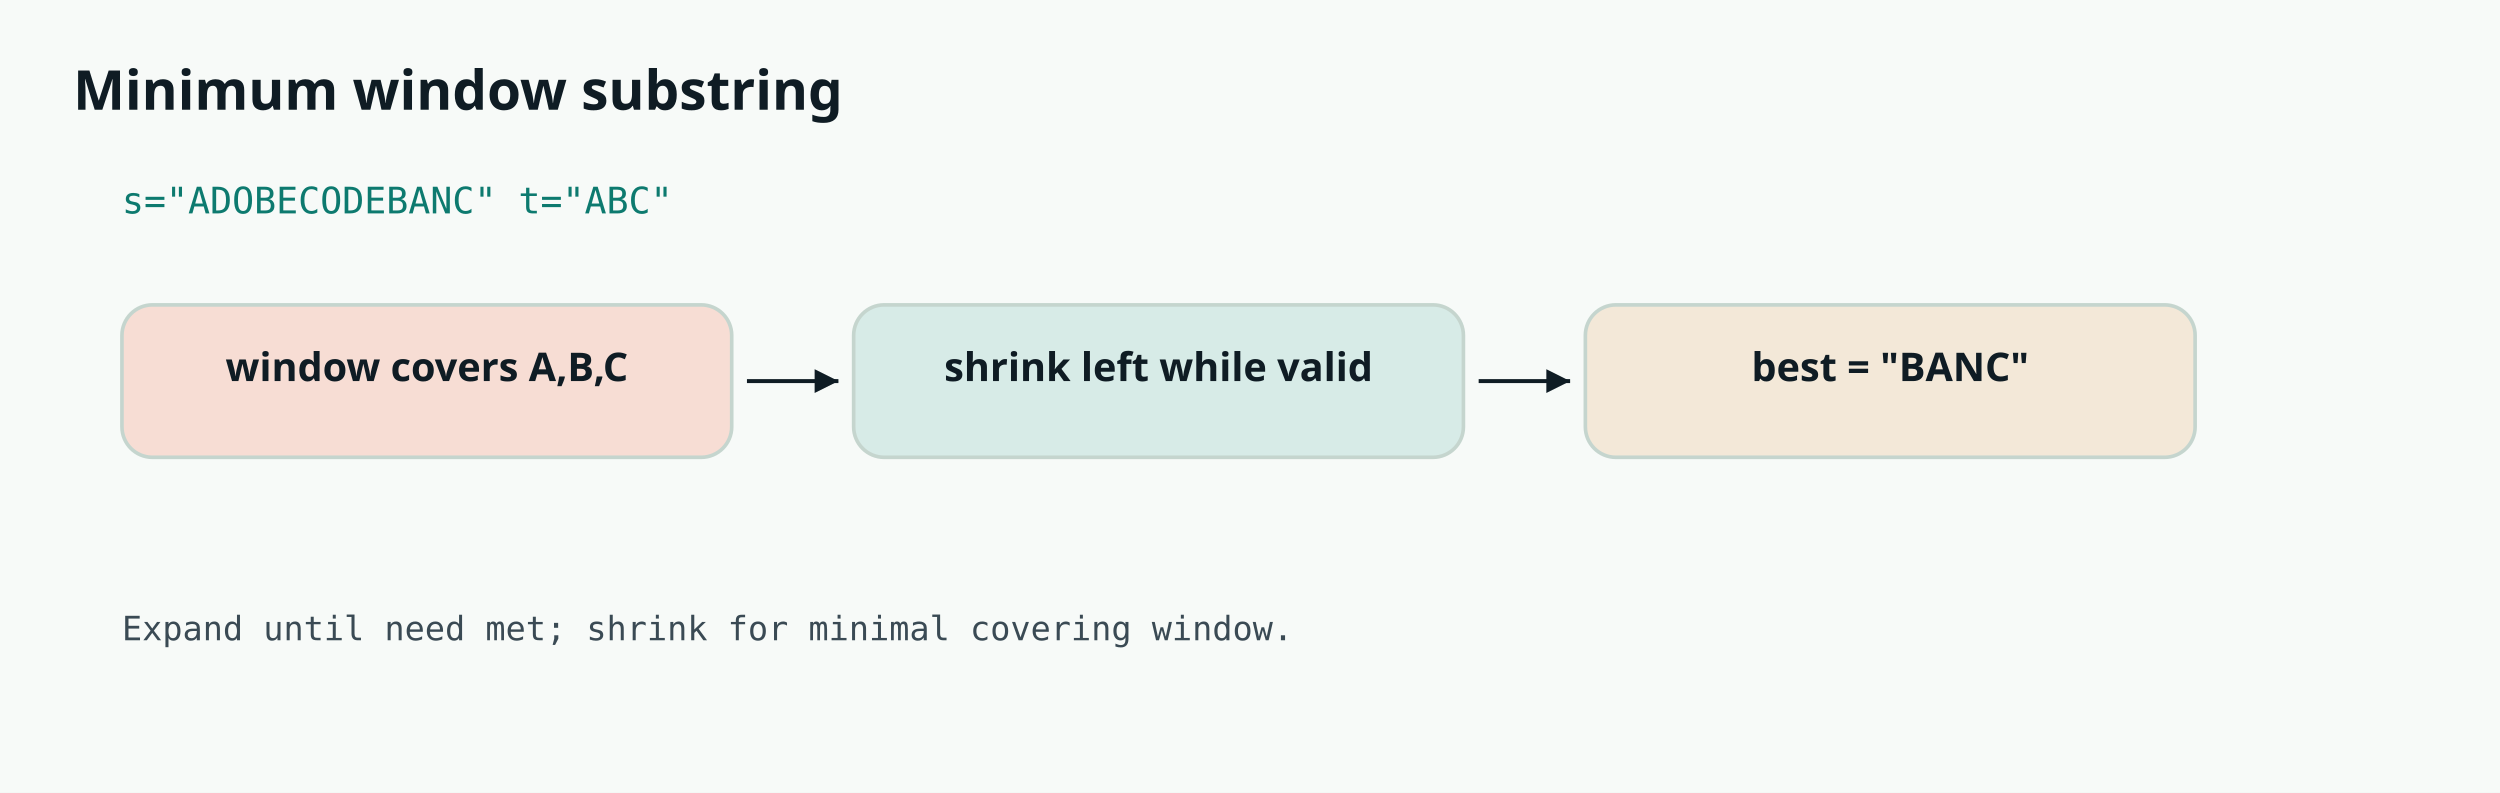
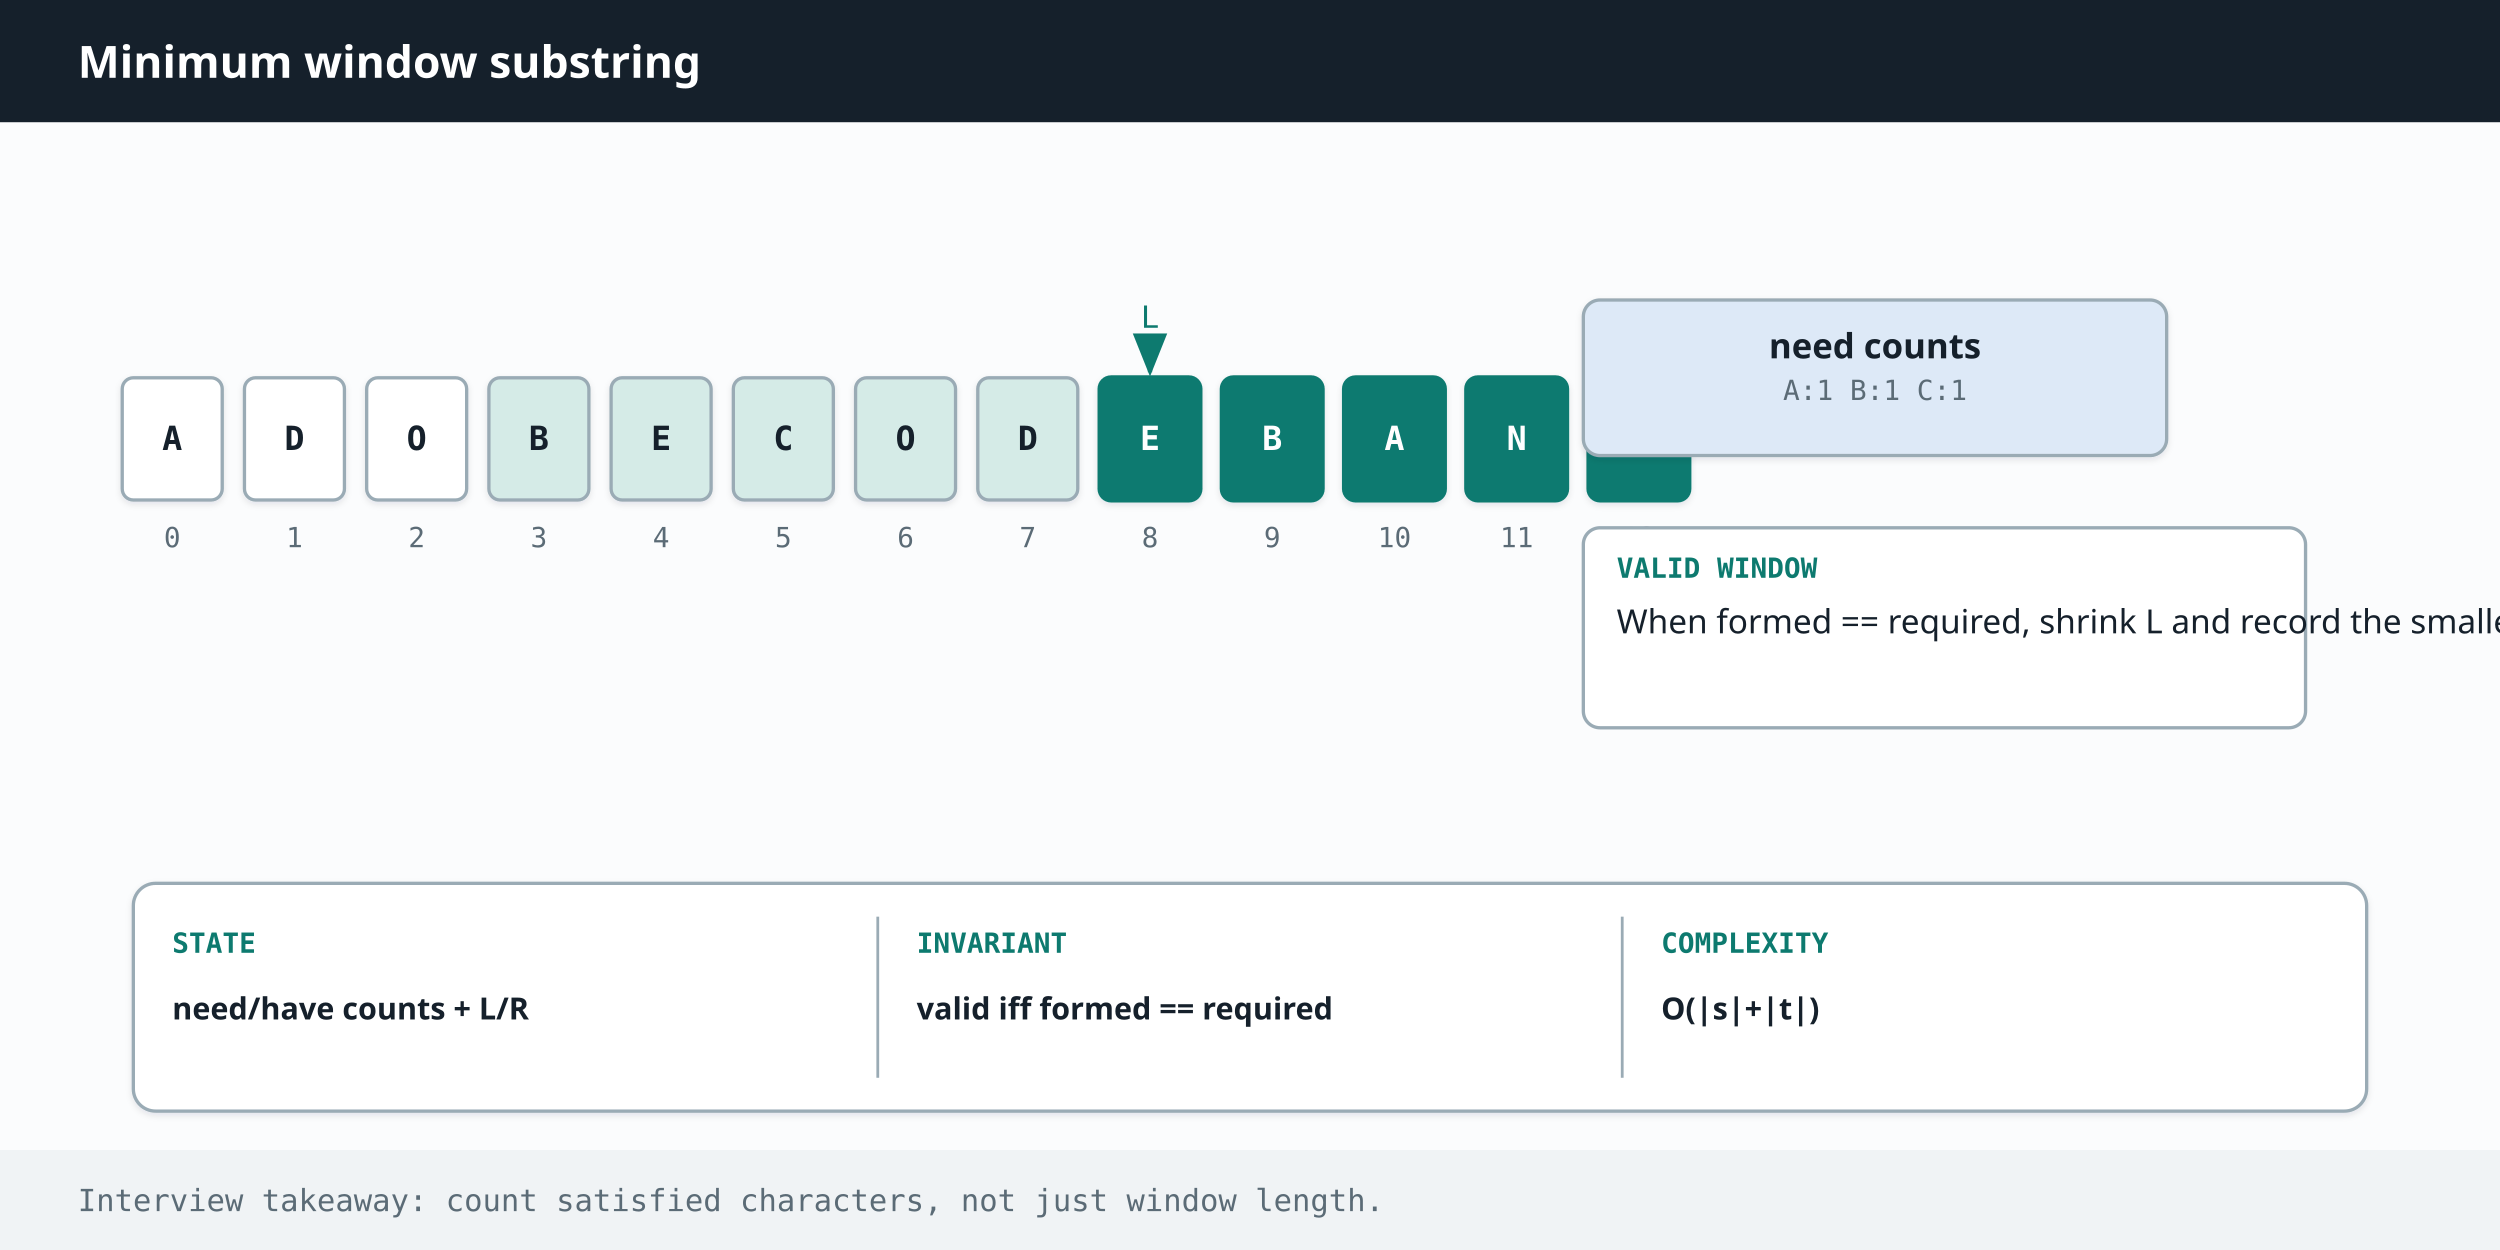
- <svg xmlns="http://www.w3.org/2000/svg" width="820" height="260" viewBox="0 0 820 260" role="img" aria-label="Minimum window substring">
+ <svg xmlns="http://www.w3.org/2000/svg" width="900" height="450" viewBox="0 0 900 450" role="img" aria-label="Minimum window substring">
  <defs>
-     <marker id="arrowhead" markerWidth="8" markerHeight="8" refX="6" refY="3" orient="auto">
-       <path d="M0,0 L6,3 L0,6 Z" fill="#0f1c24" />
+     <marker id="arr-minimum-window-substring" markerWidth="10" markerHeight="8" refX="9" refY="4" orient="auto">
+       <path d="M0,0 L10,4 L0,8 Z" fill="#2c3a45" />
    </marker>
+     <marker id="arr-acc-minimum-window-substring" markerWidth="10" markerHeight="8" refX="9" refY="4" orient="auto">
+       <path d="M0,0 L10,4 L0,8 Z" fill="#0d7a6f" />
+     </marker>
+     <filter id="sh-minimum-window-substring" x="-8%" y="-8%" width="116%" height="124%">
+       <feDropShadow dx="0" dy="1" stdDeviation="1.2" flood-color="#15202b" flood-opacity="0.10" />
+     </filter>
  </defs>
-   <rect width="820" height="260" fill="#f7faf8" />
-   <text x="24" y="36" font-family="Manrope, Segoe UI, sans-serif" font-size="18" font-weight="700" fill="#0f1c24">Minimum window substring</text>
-   <text x="40" y="70" font-family="IBM Plex Mono, ui-monospace, monospace" font-size="12" fill="#0d7a6f">s="ADOBECODEBANC" t="ABC"</text>
-   <rect x="40" y="100" width="200" height="50" rx="10" fill="#f7ddd4" stroke="#c5d5ce" stroke-width="1.2" />
-   <text x="140.0" y="125.0" text-anchor="middle" font-family="Manrope, Segoe UI, sans-serif" font-size="13" font-weight="650" fill="#0f1c24">window covers A,B,C</text>
-   <rect x="280" y="100" width="200" height="50" rx="10" fill="#d7ebe7" stroke="#c5d5ce" stroke-width="1.2" />
-   <text x="380.0" y="125.0" text-anchor="middle" font-family="Manrope, Segoe UI, sans-serif" font-size="13" font-weight="650" fill="#0f1c24">shrink left while valid</text>
-   <rect x="520" y="100" width="200" height="50" rx="10" fill="#f3e8d8" stroke="#c5d5ce" stroke-width="1.2" />
-   <text x="620.0" y="125.0" text-anchor="middle" font-family="Manrope, Segoe UI, sans-serif" font-size="13" font-weight="650" fill="#0f1c24">best = "BANC"</text>
-   <path d="M245 125 H275" stroke="#0f1c24" stroke-width="1.3" marker-end="url(#arrowhead)" />
-   <path d="M485 125 H515" stroke="#0f1c24" stroke-width="1.3" marker-end="url(#arrowhead)" />
-   <text x="40" y="210" font-family="IBM Plex Mono, ui-monospace, monospace" font-size="11" fill="#3a4a54">Expand until need met; shrink for minimal covering window.</text>
+   <rect width="900" height="450" fill="#fbfcfd" />
+   <rect x="0" y="0" width="900" height="44" fill="#15202b" />
+   <text x="28" y="28" font-family="Manrope, 'Segoe UI', system-ui, sans-serif" font-size="16" font-weight="700" fill="#ffffff">Minimum window substring</text>
+   <rect x="44" y="136" width="36" height="44" rx="4" fill="#ffffff" stroke="#9aabb5" stroke-width="1.2" filter="url(#sh-minimum-window-substring)" />
+   <text x="62" y="162" text-anchor="middle" font-family="'IBM Plex Mono', ui-monospace, monospace" font-size="12" font-weight="600" fill="#15202b">A</text>
+   <text x="62" y="197" text-anchor="middle" font-family="'IBM Plex Mono', ui-monospace, monospace" font-size="10" font-weight="500" fill="#5b6b76">0</text>
+   <rect x="88" y="136" width="36" height="44" rx="4" fill="#ffffff" stroke="#9aabb5" stroke-width="1.2" filter="url(#sh-minimum-window-substring)" />
+   <text x="106" y="162" text-anchor="middle" font-family="'IBM Plex Mono', ui-monospace, monospace" font-size="12" font-weight="600" fill="#15202b">D</text>
+   <text x="106" y="197" text-anchor="middle" font-family="'IBM Plex Mono', ui-monospace, monospace" font-size="10" font-weight="500" fill="#5b6b76">1</text>
+   <rect x="132" y="136" width="36" height="44" rx="4" fill="#ffffff" stroke="#9aabb5" stroke-width="1.2" filter="url(#sh-minimum-window-substring)" />
+   <text x="150" y="162" text-anchor="middle" font-family="'IBM Plex Mono', ui-monospace, monospace" font-size="12" font-weight="600" fill="#15202b">O</text>
+   <text x="150" y="197" text-anchor="middle" font-family="'IBM Plex Mono', ui-monospace, monospace" font-size="10" font-weight="500" fill="#5b6b76">2</text>
+   <rect x="176" y="136" width="36" height="44" rx="4" fill="#d5ebe7" stroke="#9aabb5" stroke-width="1.2" filter="url(#sh-minimum-window-substring)" />
+   <text x="194" y="162" text-anchor="middle" font-family="'IBM Plex Mono', ui-monospace, monospace" font-size="12" font-weight="600" fill="#15202b">B</text>
+   <text x="194" y="197" text-anchor="middle" font-family="'IBM Plex Mono', ui-monospace, monospace" font-size="10" font-weight="500" fill="#5b6b76">3</text>
+   <rect x="220" y="136" width="36" height="44" rx="4" fill="#d5ebe7" stroke="#9aabb5" stroke-width="1.2" filter="url(#sh-minimum-window-substring)" />
+   <text x="238" y="162" text-anchor="middle" font-family="'IBM Plex Mono', ui-monospace, monospace" font-size="12" font-weight="600" fill="#15202b">E</text>
+   <text x="238" y="197" text-anchor="middle" font-family="'IBM Plex Mono', ui-monospace, monospace" font-size="10" font-weight="500" fill="#5b6b76">4</text>
+   <rect x="264" y="136" width="36" height="44" rx="4" fill="#d5ebe7" stroke="#9aabb5" stroke-width="1.2" filter="url(#sh-minimum-window-substring)" />
+   <text x="282" y="162" text-anchor="middle" font-family="'IBM Plex Mono', ui-monospace, monospace" font-size="12" font-weight="600" fill="#15202b">C</text>
+   <text x="282" y="197" text-anchor="middle" font-family="'IBM Plex Mono', ui-monospace, monospace" font-size="10" font-weight="500" fill="#5b6b76">5</text>
+   <rect x="308" y="136" width="36" height="44" rx="4" fill="#d5ebe7" stroke="#9aabb5" stroke-width="1.2" filter="url(#sh-minimum-window-substring)" />
+   <text x="326" y="162" text-anchor="middle" font-family="'IBM Plex Mono', ui-monospace, monospace" font-size="12" font-weight="600" fill="#15202b">O</text>
+   <text x="326" y="197" text-anchor="middle" font-family="'IBM Plex Mono', ui-monospace, monospace" font-size="10" font-weight="500" fill="#5b6b76">6</text>
+   <rect x="352" y="136" width="36" height="44" rx="4" fill="#d5ebe7" stroke="#9aabb5" stroke-width="1.2" filter="url(#sh-minimum-window-substring)" />
+   <text x="370" y="162" text-anchor="middle" font-family="'IBM Plex Mono', ui-monospace, monospace" font-size="12" font-weight="600" fill="#15202b">D</text>
+   <text x="370" y="197" text-anchor="middle" font-family="'IBM Plex Mono', ui-monospace, monospace" font-size="10" font-weight="500" fill="#5b6b76">7</text>
+   <rect x="396" y="136" width="36" height="44" rx="4" fill="#0d7a6f" stroke="#0d7a6f" stroke-width="1.8" filter="url(#sh-minimum-window-substring)" />
+   <text x="414" y="162" text-anchor="middle" font-family="'IBM Plex Mono', ui-monospace, monospace" font-size="12" font-weight="600" fill="#ffffff">E</text>
+   <text x="414" y="197" text-anchor="middle" font-family="'IBM Plex Mono', ui-monospace, monospace" font-size="10" font-weight="500" fill="#5b6b76">8</text>
+   <text x="414" y="118" text-anchor="middle" font-family="'IBM Plex Mono', ui-monospace, monospace" font-size="11" font-weight="500" fill="#0d7a6f">L</text>
+   <path d="M414.0 123 V134" fill="none" stroke="#0d7a6f" stroke-width="1.55" marker-end="url(#arr-acc-minimum-window-substring)" />
+   <rect x="440" y="136" width="36" height="44" rx="4" fill="#0d7a6f" stroke="#0d7a6f" stroke-width="1.8" filter="url(#sh-minimum-window-substring)" />
+   <text x="458" y="162" text-anchor="middle" font-family="'IBM Plex Mono', ui-monospace, monospace" font-size="12" font-weight="600" fill="#ffffff">B</text>
+   <text x="458" y="197" text-anchor="middle" font-family="'IBM Plex Mono', ui-monospace, monospace" font-size="10" font-weight="500" fill="#5b6b76">9</text>
+   <rect x="484" y="136" width="36" height="44" rx="4" fill="#0d7a6f" stroke="#0d7a6f" stroke-width="1.8" filter="url(#sh-minimum-window-substring)" />
+   <text x="502" y="162" text-anchor="middle" font-family="'IBM Plex Mono', ui-monospace, monospace" font-size="12" font-weight="600" fill="#ffffff">A</text>
+   <text x="502" y="197" text-anchor="middle" font-family="'IBM Plex Mono', ui-monospace, monospace" font-size="10" font-weight="500" fill="#5b6b76">10</text>
+   <rect x="528" y="136" width="36" height="44" rx="4" fill="#0d7a6f" stroke="#0d7a6f" stroke-width="1.8" filter="url(#sh-minimum-window-substring)" />
+   <text x="546" y="162" text-anchor="middle" font-family="'IBM Plex Mono', ui-monospace, monospace" font-size="12" font-weight="600" fill="#ffffff">N</text>
+   <text x="546" y="197" text-anchor="middle" font-family="'IBM Plex Mono', ui-monospace, monospace" font-size="10" font-weight="500" fill="#5b6b76">11</text>
+   <rect x="572" y="136" width="36" height="44" rx="4" fill="#0d7a6f" stroke="#0d7a6f" stroke-width="1.8" filter="url(#sh-minimum-window-substring)" />
+   <text x="590" y="162" text-anchor="middle" font-family="'IBM Plex Mono', ui-monospace, monospace" font-size="12" font-weight="600" fill="#ffffff">C</text>
+   <text x="590" y="197" text-anchor="middle" font-family="'IBM Plex Mono', ui-monospace, monospace" font-size="10" font-weight="500" fill="#5b6b76">12</text>
+   <text x="590" y="118" text-anchor="middle" font-family="'IBM Plex Mono', ui-monospace, monospace" font-size="11" font-weight="500" fill="#0d7a6f">R</text>
+   <path d="M590.0 123 V134" fill="none" stroke="#0d7a6f" stroke-width="1.55" marker-end="url(#arr-acc-minimum-window-substring)" />
+   <rect x="570" y="108" width="210" height="56" rx="6" fill="#dde9f7" stroke="#9aabb5" stroke-width="1.2" filter="url(#sh-minimum-window-substring)" />
+   <text x="675" y="129" text-anchor="middle" font-family="Manrope, 'Segoe UI', system-ui, sans-serif" font-size="12.5" font-weight="650" fill="#15202b">need counts</text>
+   <text x="675" y="144" text-anchor="middle" font-family="'IBM Plex Mono', ui-monospace, monospace" font-size="10" fill="#5b6b76">A:1 B:1 C:1</text>
+   <rect x="570" y="190" width="260" height="72" rx="6" fill="#ffffff" stroke="#9aabb5" stroke-width="1.2" />
+   <text x="582" y="208" font-family="'IBM Plex Mono', ui-monospace, monospace" font-size="10" font-weight="700" fill="#0d7a6f">VALID WINDOW</text>
+   <text x="582" y="228" font-family="Manrope, 'Segoe UI', system-ui, sans-serif" font-size="12" fill="#15202b">When formed == required, shrink L and record the smallest span.</text>
+   <rect x="48" y="318" width="804" height="82" rx="8" fill="#ffffff" stroke="#9aabb5" stroke-width="1.2" filter="url(#sh-minimum-window-substring)" />
+   <text x="62" y="343" text-anchor="start" font-family="'IBM Plex Mono', ui-monospace, monospace" font-size="10" font-weight="700" fill="#0d7a6f">STATE</text>
+   <text x="62" y="367" text-anchor="start" font-family="Manrope, 'Segoe UI', system-ui, sans-serif" font-size="11" font-weight="550" fill="#15202b">need/have counts + L/R</text>
+   <line x1="316" y1="330" x2="316" y2="388" stroke="#9aabb5" stroke-width="1" />
+   <text x="330" y="343" text-anchor="start" font-family="'IBM Plex Mono', ui-monospace, monospace" font-size="10" font-weight="700" fill="#0d7a6f">INVARIANT</text>
+   <text x="330" y="367" text-anchor="start" font-family="Manrope, 'Segoe UI', system-ui, sans-serif" font-size="11" font-weight="550" fill="#15202b">valid iff formed == required</text>
+   <line x1="584" y1="330" x2="584" y2="388" stroke="#9aabb5" stroke-width="1" />
+   <text x="598" y="343" text-anchor="start" font-family="'IBM Plex Mono', ui-monospace, monospace" font-size="10" font-weight="700" fill="#0d7a6f">COMPLEXITY</text>
+   <text x="598" y="367" text-anchor="start" font-family="Manrope, 'Segoe UI', system-ui, sans-serif" font-size="11" font-weight="550" fill="#15202b">O(|s|+|t|)</text>
+   <rect x="0" y="414" width="900" height="36" fill="#f0f3f5" />
+   <text x="28" y="436" font-family="'IBM Plex Mono', ui-monospace, monospace" font-size="11" fill="#5b6b76">Interview takeaway: count satisfied characters, not just window length.</text>
</svg>
